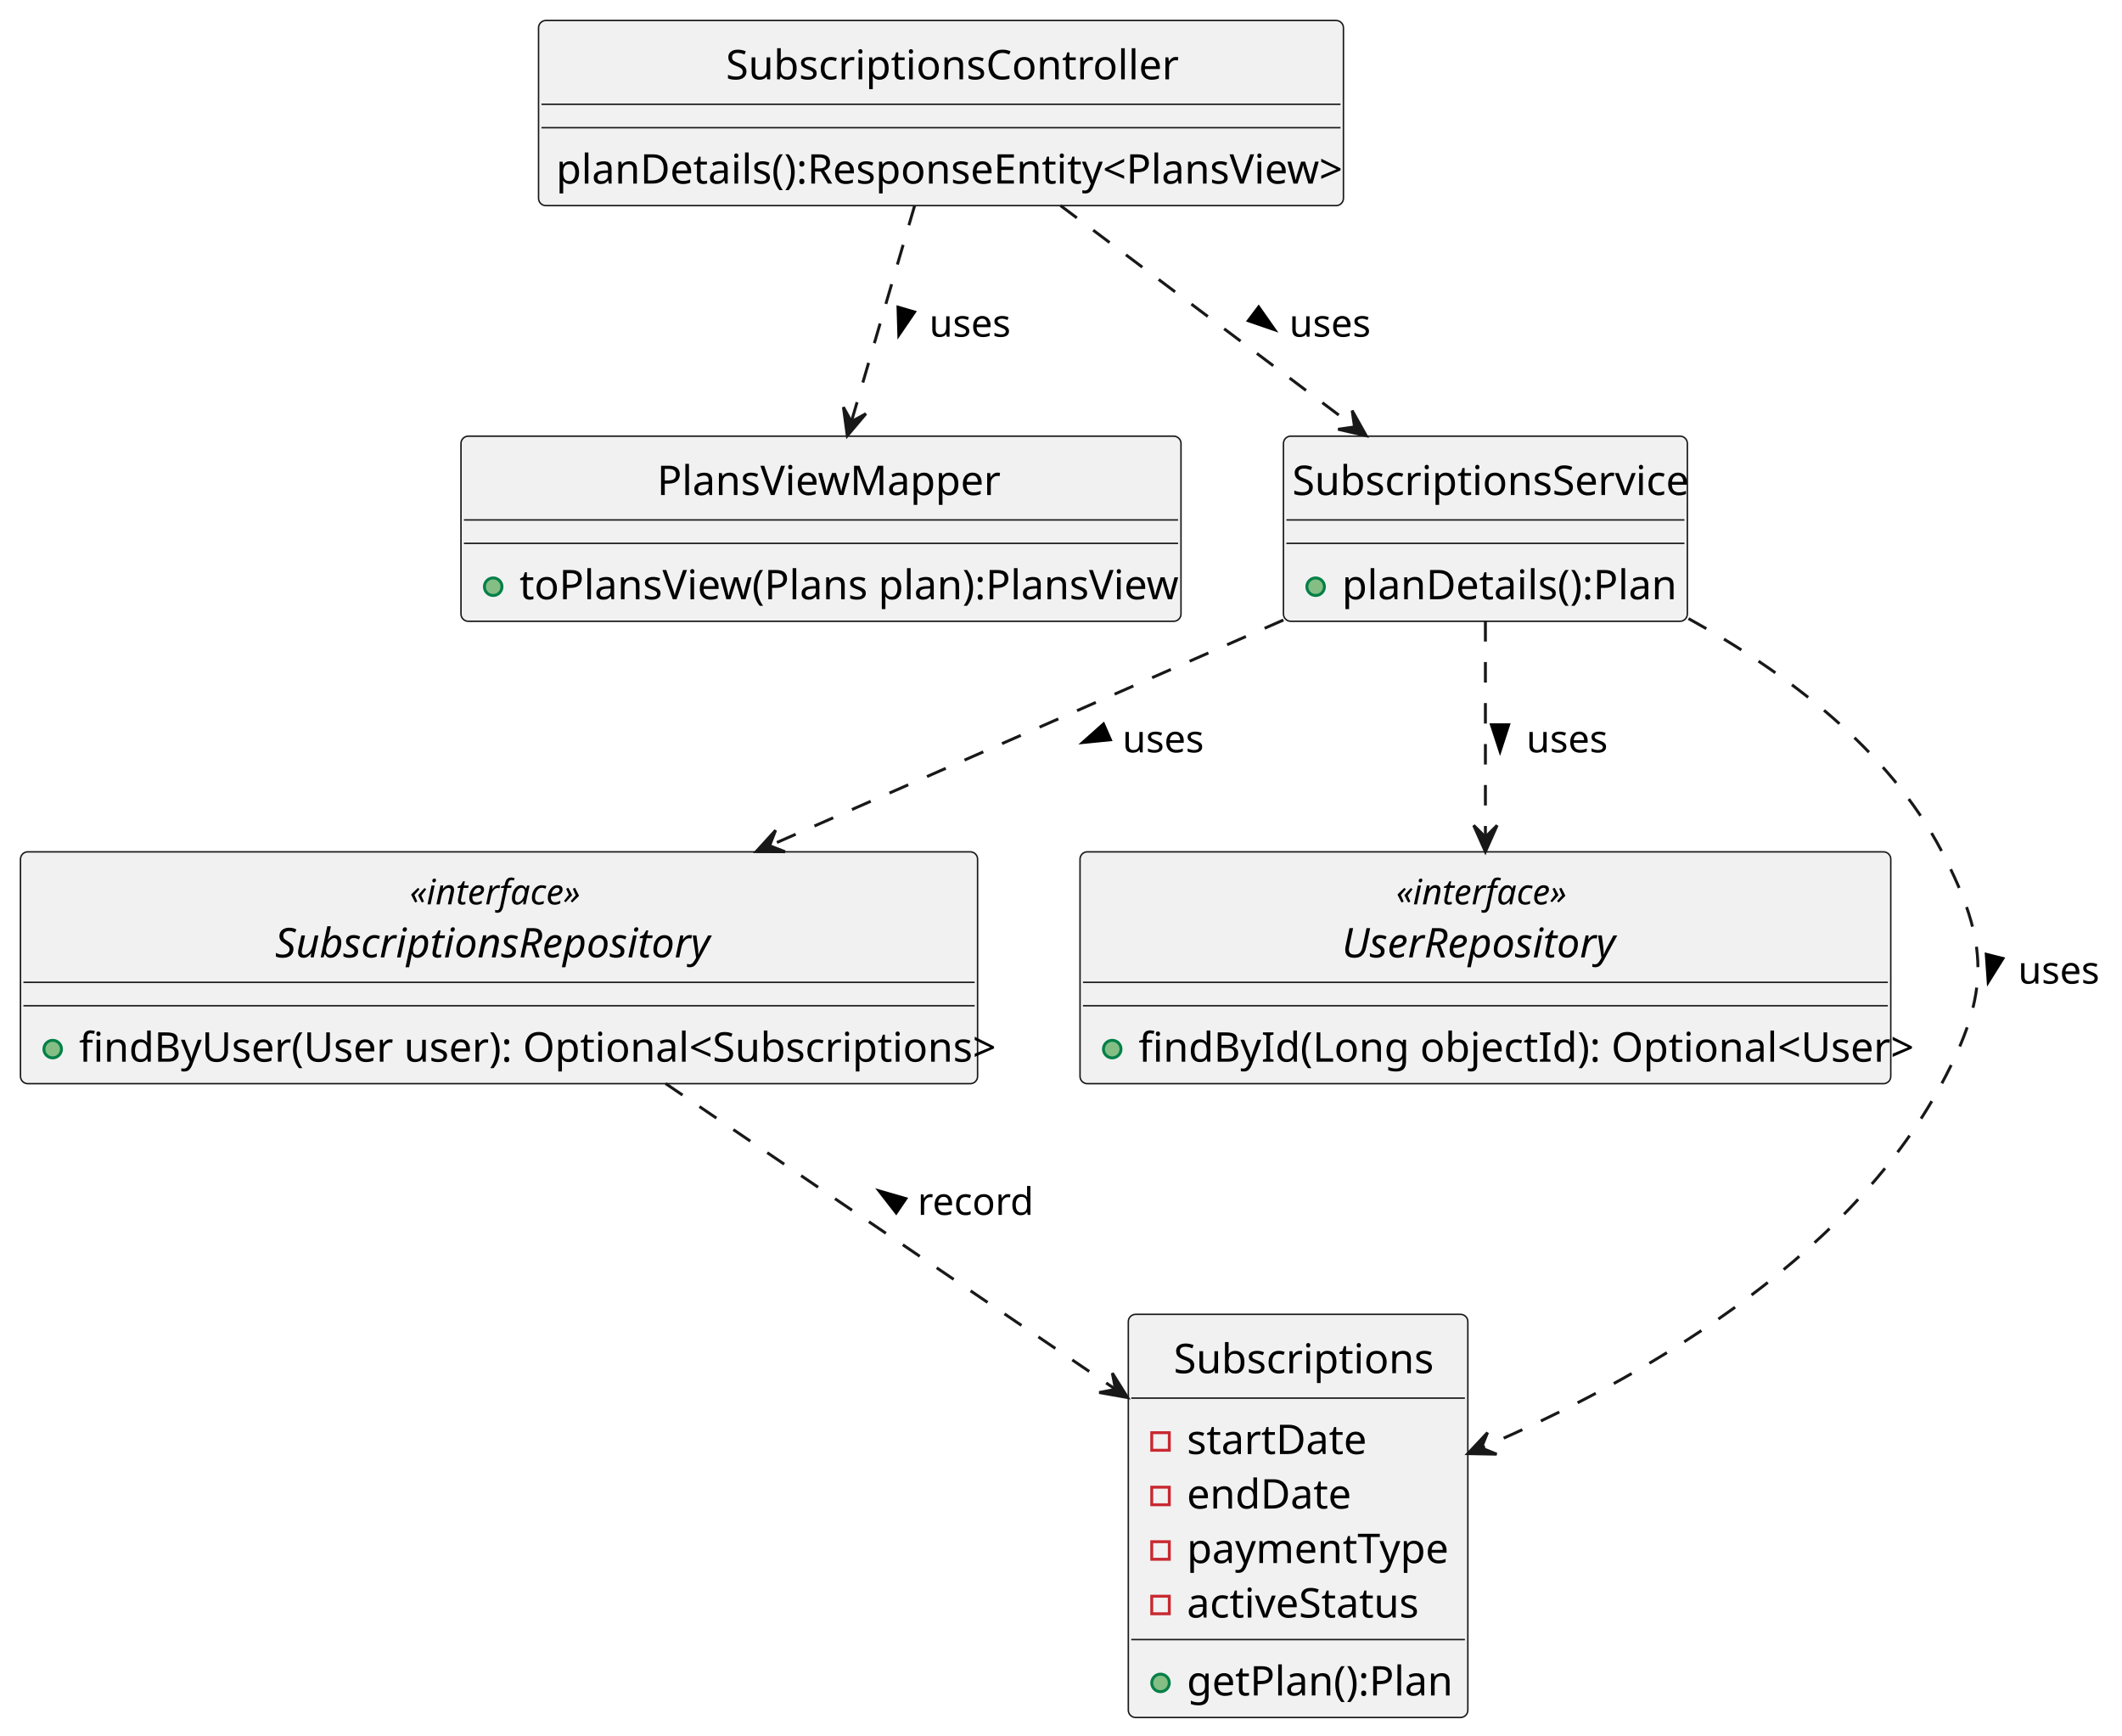
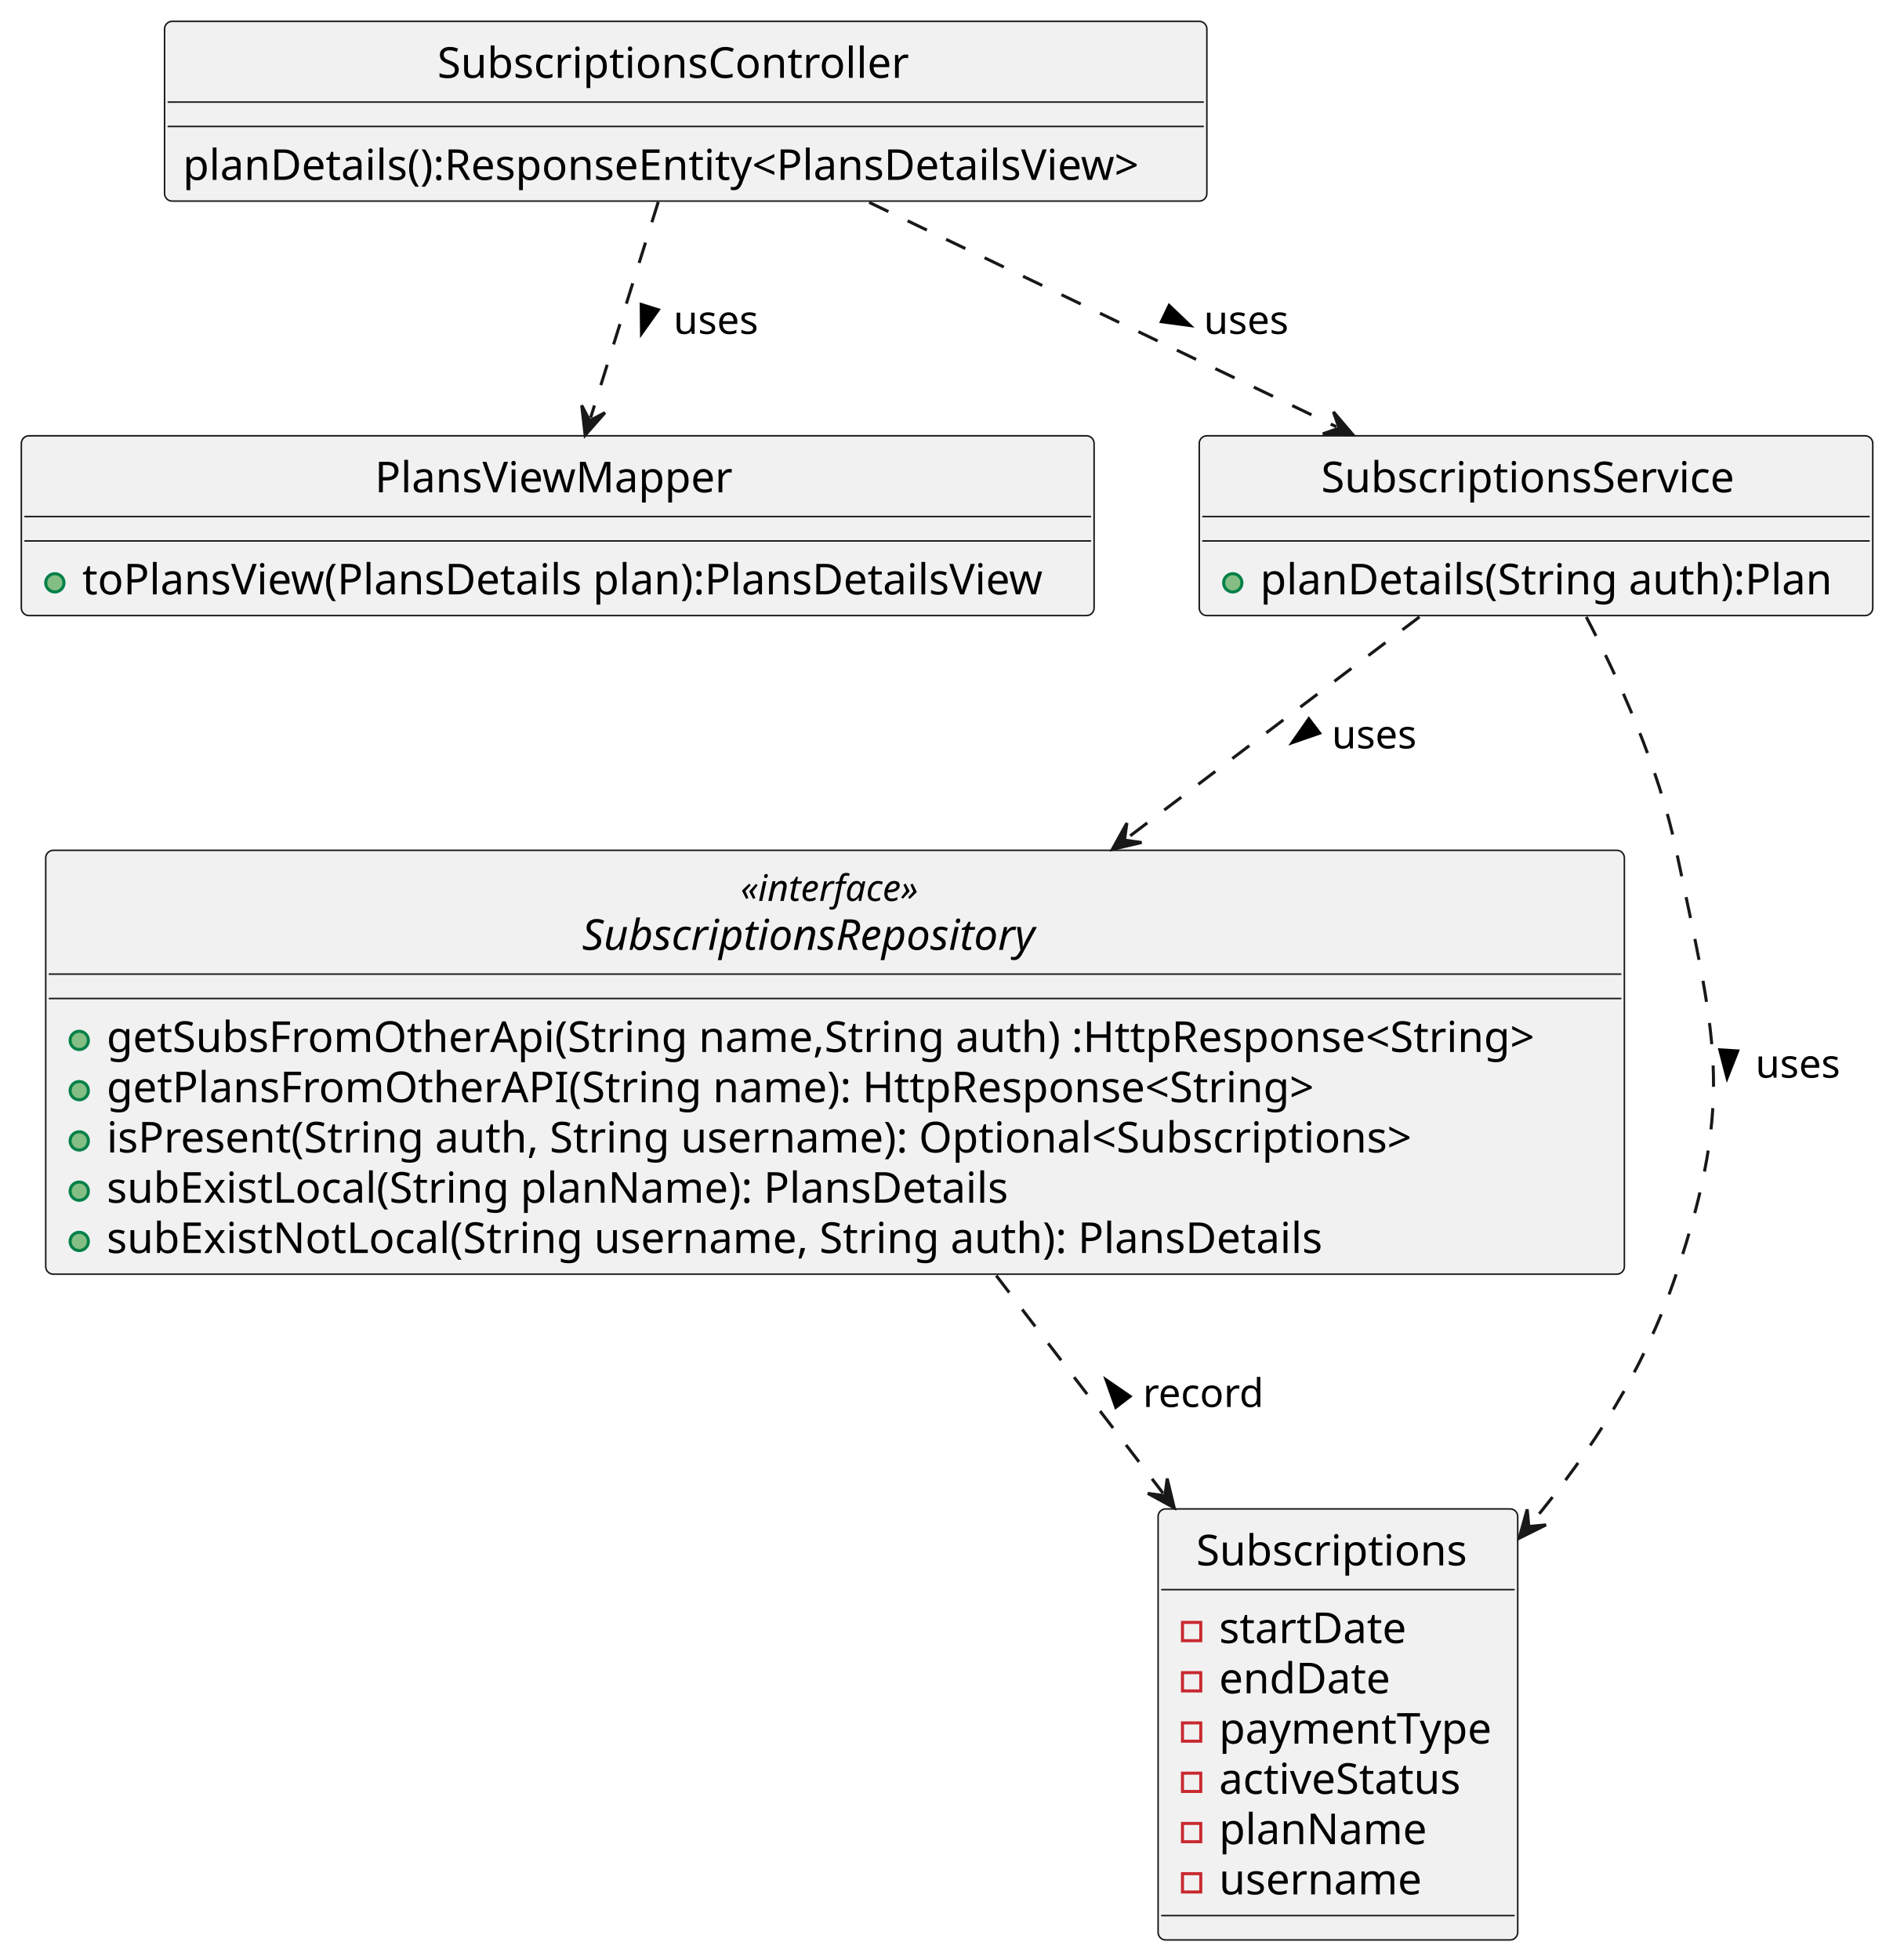
- <svg xmlns="http://www.w3.org/2000/svg" contentStyleType="text/css" height="593px" preserveAspectRatio="none" style="width:725px;height:593px;background:#FFFFFF;" version="1.1" viewBox="0 0 725 593" width="725px" zoomAndPan="magnify">
+ <svg xmlns="http://www.w3.org/2000/svg" contentStyleType="text/css" height="643px" preserveAspectRatio="none" style="width:621px;height:643px;background:#FFFFFF;" version="1.1" viewBox="0 0 621 643" width="621px" zoomAndPan="magnify">
  <defs />
  <g>
    <g id="elem_SubscriptionsRepository">
-       <rect codeLine="37" fill="#F1F1F1" height="79.203" id="SubscriptionsRepository" rx="2.5" ry="2.5" style="stroke:#181818;stroke-width:0.5;" width="327" x="7" y="291" />
-       <text fill="#000000" font-family="sans-serif" font-size="12" font-style="italic" lengthAdjust="spacing" textLength="61" x="140" y="308.949">«interface»</text>
-       <text fill="#000000" font-family="sans-serif" font-size="14" font-style="italic" lengthAdjust="spacing" textLength="153" x="94" y="327.068">SubscriptionsRepository</text>
-       <line style="stroke:#181818;stroke-width:0.5;" x1="8" x2="333" y1="335.582" y2="335.582" />
-       <line style="stroke:#181818;stroke-width:0.5;" x1="8" x2="333" y1="343.582" y2="343.582" />
-       <ellipse cx="18" cy="358.393" fill="#84BE84" rx="3" ry="3" style="stroke:#038048;stroke-width:1.0;" />
-       <text fill="#000000" font-family="sans-serif" font-size="14" lengthAdjust="spacing" textLength="301" x="27" y="362.69">findByUser(User user): Optional&lt;Subscriptions&gt;</text>
-     </g>
-     <g id="elem_UserRepository">
-       <rect codeLine="31" fill="#F1F1F1" height="79.203" id="UserRepository" rx="2.5" ry="2.5" style="stroke:#181818;stroke-width:0.5;" width="277" x="369" y="291" />
-       <text fill="#000000" font-family="sans-serif" font-size="12" font-style="italic" lengthAdjust="spacing" textLength="61" x="477" y="308.949">«interface»</text>
-       <text fill="#000000" font-family="sans-serif" font-size="14" font-style="italic" lengthAdjust="spacing" textLength="98" x="458.5" y="327.068">UserRepository</text>
-       <line style="stroke:#181818;stroke-width:0.5;" x1="370" x2="645" y1="335.582" y2="335.582" />
-       <line style="stroke:#181818;stroke-width:0.5;" x1="370" x2="645" y1="343.582" y2="343.582" />
-       <ellipse cx="380" cy="358.393" fill="#84BE84" rx="3" ry="3" style="stroke:#038048;stroke-width:1.0;" />
-       <text fill="#000000" font-family="sans-serif" font-size="14" lengthAdjust="spacing" textLength="251" x="389" y="362.69">findById(Long objectId): Optional&lt;User&gt;</text>
+       <rect codeLine="28" fill="#F1F1F1" height="139.062" id="SubscriptionsRepository" rx="2.5" ry="2.5" style="stroke:#181818;stroke-width:0.5;" width="518" x="15" y="278.95" />
+       <text fill="#000000" font-family="sans-serif" font-size="12" font-style="italic" lengthAdjust="spacing" textLength="62" x="243" y="295.552">«interface»</text>
+       <text fill="#000000" font-family="sans-serif" font-size="14" font-style="italic" lengthAdjust="spacing" textLength="166" x="191" y="311.618">SubscriptionsRepository</text>
+       <line style="stroke:#181818;stroke-width:0.5;" x1="16" x2="532" y1="319.571" y2="319.571" />
+       <line style="stroke:#181818;stroke-width:0.5;" x1="16" x2="532" y1="327.571" y2="327.571" />
+       <ellipse cx="26" cy="341.315" fill="#84BE84" rx="3" ry="3" style="stroke:#038048;stroke-width:1.0;" />
+       <text fill="#000000" font-family="sans-serif" font-size="14" lengthAdjust="spacing" textLength="492" x="35" y="345.106">getSubsFromOtherApi(String name,String auth) :HttpResponse&lt;String&gt;</text>
+       <ellipse cx="26" cy="357.803" fill="#84BE84" rx="3" ry="3" style="stroke:#038048;stroke-width:1.0;" />
+       <text fill="#000000" font-family="sans-serif" font-size="14" lengthAdjust="spacing" textLength="414" x="35" y="361.594">getPlansFromOtherAPI(String name): HttpResponse&lt;String&gt;</text>
+       <ellipse cx="26" cy="374.292" fill="#84BE84" rx="3" ry="3" style="stroke:#038048;stroke-width:1.0;" />
+       <text fill="#000000" font-family="sans-serif" font-size="14" lengthAdjust="spacing" textLength="451" x="35" y="378.083">isPresent(String auth, String username): Optional&lt;Subscriptions&gt;</text>
+       <ellipse cx="26" cy="390.78" fill="#84BE84" rx="3" ry="3" style="stroke:#038048;stroke-width:1.0;" />
+       <text fill="#000000" font-family="sans-serif" font-size="14" lengthAdjust="spacing" textLength="307" x="35" y="394.571">subExistLocal(String planName): PlansDetails</text>
+       <ellipse cx="26" cy="407.268" fill="#84BE84" rx="3" ry="3" style="stroke:#038048;stroke-width:1.0;" />
+       <text fill="#000000" font-family="sans-serif" font-size="14" lengthAdjust="spacing" textLength="414" x="35" y="411.059">subExistNotLocal(String username, String auth): PlansDetails</text>
    </g>
    <g id="elem_Subscriptions">
-       <rect codeLine="8" fill="#F1F1F1" height="137.727" id="Subscriptions" rx="2.5" ry="2.5" style="stroke:#181818;stroke-width:0.5;" width="116" x="385.5" y="449" />
-       <text fill="#000000" font-family="sans-serif" font-size="14" lengthAdjust="spacing" textLength="85" x="401" y="469.107">Subscriptions</text>
-       <line style="stroke:#181818;stroke-width:0.5;" x1="386.5" x2="500.5" y1="477.621" y2="477.621" />
-       <rect fill="none" height="6" style="stroke:#C82930;stroke-width:1.0;" width="6" x="393.5" y="489.432" />
-       <text fill="#000000" font-family="sans-serif" font-size="14" lengthAdjust="spacing" textLength="58" x="405.5" y="496.728">startDate</text>
-       <rect fill="none" height="6" style="stroke:#C82930;stroke-width:1.0;" width="6" x="393.5" y="508.053" />
-       <text fill="#000000" font-family="sans-serif" font-size="14" lengthAdjust="spacing" textLength="54" x="405.5" y="515.35">endDate</text>
-       <rect fill="none" height="6" style="stroke:#C82930;stroke-width:1.0;" width="6" x="393.5" y="526.674" />
-       <text fill="#000000" font-family="sans-serif" font-size="14" lengthAdjust="spacing" textLength="86" x="405.5" y="533.971">paymentType</text>
-       <rect fill="none" height="6" style="stroke:#C82930;stroke-width:1.0;" width="6" x="393.5" y="545.295" />
-       <text fill="#000000" font-family="sans-serif" font-size="14" lengthAdjust="spacing" textLength="77" x="405.5" y="552.592">activeStatus</text>
-       <line style="stroke:#181818;stroke-width:0.5;" x1="386.5" x2="500.5" y1="560.106" y2="560.106" />
-       <ellipse cx="396.5" cy="574.916" fill="#84BE84" rx="3" ry="3" style="stroke:#038048;stroke-width:1.0;" />
-       <text fill="#000000" font-family="sans-serif" font-size="14" lengthAdjust="spacing" textLength="90" x="405.5" y="579.213">getPlan():Plan</text>
+       <rect codeLine="7" fill="#F1F1F1" height="141.418" id="Subscriptions" rx="2.5" ry="2.5" style="stroke:#181818;stroke-width:0.5;" width="118" x="380" y="495.01" />
+       <text fill="#000000" font-family="sans-serif" font-size="14" lengthAdjust="spacing" textLength="93" x="392.5" y="513.545">Subscriptions</text>
+       <line style="stroke:#181818;stroke-width:0.5;" x1="381" x2="497" y1="521.498" y2="521.498" />
+       <rect fill="none" height="6" style="stroke:#C82930;stroke-width:1.0;" width="6" x="388" y="532.242" />
+       <text fill="#000000" font-family="sans-serif" font-size="14" lengthAdjust="spacing" textLength="62" x="400" y="539.033">startDate</text>
+       <rect fill="none" height="6" style="stroke:#C82930;stroke-width:1.0;" width="6" x="388" y="548.731" />
+       <text fill="#000000" font-family="sans-serif" font-size="14" lengthAdjust="spacing" textLength="57" x="400" y="555.522">endDate</text>
+       <rect fill="none" height="6" style="stroke:#C82930;stroke-width:1.0;" width="6" x="388" y="565.219" />
+       <text fill="#000000" font-family="sans-serif" font-size="14" lengthAdjust="spacing" textLength="92" x="400" y="572.01">paymentType</text>
+       <rect fill="none" height="6" style="stroke:#C82930;stroke-width:1.0;" width="6" x="388" y="581.707" />
+       <text fill="#000000" font-family="sans-serif" font-size="14" lengthAdjust="spacing" textLength="81" x="400" y="588.498">activeStatus</text>
+       <rect fill="none" height="6" style="stroke:#C82930;stroke-width:1.0;" width="6" x="388" y="598.196" />
+       <text fill="#000000" font-family="sans-serif" font-size="14" lengthAdjust="spacing" textLength="69" x="400" y="604.987">planName</text>
+       <rect fill="none" height="6" style="stroke:#C82930;stroke-width:1.0;" width="6" x="388" y="614.684" />
+       <text fill="#000000" font-family="sans-serif" font-size="14" lengthAdjust="spacing" textLength="68" x="400" y="621.475">username</text>
+       <line style="stroke:#181818;stroke-width:0.5;" x1="381" x2="497" y1="628.428" y2="628.428" />
    </g>
    <g id="elem_PlansViewMapper">
-       <rect codeLine="18" fill="#F1F1F1" height="63.242" id="PlansViewMapper" rx="2.5" ry="2.5" style="stroke:#181818;stroke-width:0.5;" width="246" x="157.5" y="149" />
-       <text fill="#000000" font-family="sans-serif" font-size="14" lengthAdjust="spacing" textLength="112" x="224.5" y="169.107">PlansViewMapper</text>
-       <line style="stroke:#181818;stroke-width:0.5;" x1="158.5" x2="402.5" y1="177.621" y2="177.621" />
-       <line style="stroke:#181818;stroke-width:0.5;" x1="158.5" x2="402.5" y1="185.621" y2="185.621" />
-       <ellipse cx="168.5" cy="200.432" fill="#84BE84" rx="3" ry="3" style="stroke:#038048;stroke-width:1.0;" />
-       <text fill="#000000" font-family="sans-serif" font-size="14" lengthAdjust="spacing" textLength="220" x="177.5" y="204.728">toPlansView(Plans plan):PlansView</text>
+       <rect codeLine="18" fill="#F1F1F1" height="58.977" id="PlansViewMapper" rx="2.5" ry="2.5" style="stroke:#181818;stroke-width:0.5;" width="352" x="7" y="142.97" />
+       <text fill="#000000" font-family="sans-serif" font-size="14" lengthAdjust="spacing" textLength="120" x="123" y="161.505">PlansViewMapper</text>
+       <line style="stroke:#181818;stroke-width:0.5;" x1="8" x2="358" y1="169.458" y2="169.458" />
+       <line style="stroke:#181818;stroke-width:0.5;" x1="8" x2="358" y1="177.458" y2="177.458" />
+       <ellipse cx="18" cy="191.202" fill="#84BE84" rx="3" ry="3" style="stroke:#038048;stroke-width:1.0;" />
+       <text fill="#000000" font-family="sans-serif" font-size="14" lengthAdjust="spacing" textLength="326" x="27" y="194.993">toPlansView(PlansDetails plan):PlansDetailsView</text>
    </g>
    <g id="elem_SubscriptionsController">
-       <rect codeLine="21" fill="#F1F1F1" height="63.242" id="SubscriptionsController" rx="2.5" ry="2.5" style="stroke:#181818;stroke-width:0.5;" width="275" x="184" y="7" />
-       <text fill="#000000" font-family="sans-serif" font-size="14" lengthAdjust="spacing" textLength="147" x="248" y="27.107">SubscriptionsController</text>
-       <line style="stroke:#181818;stroke-width:0.5;" x1="185" x2="458" y1="35.621" y2="35.621" />
-       <line style="stroke:#181818;stroke-width:0.5;" x1="185" x2="458" y1="43.621" y2="43.621" />
-       <text fill="#000000" font-family="sans-serif" font-size="14" lengthAdjust="spacing" textLength="263" x="190" y="62.728">planDetails():ResponseEntity&lt;PlansView&gt;</text>
+       <rect codeLine="21" fill="#F1F1F1" height="58.977" id="SubscriptionsController" rx="2.5" ry="2.5" style="stroke:#181818;stroke-width:0.5;" width="342" x="54" y="7" />
+       <text fill="#000000" font-family="sans-serif" font-size="14" lengthAdjust="spacing" textLength="163" x="143.5" y="25.535">SubscriptionsController</text>
+       <line style="stroke:#181818;stroke-width:0.5;" x1="55" x2="395" y1="33.488" y2="33.488" />
+       <line style="stroke:#181818;stroke-width:0.5;" x1="55" x2="395" y1="41.488" y2="41.488" />
+       <text fill="#000000" font-family="sans-serif" font-size="14" lengthAdjust="spacing" textLength="330" x="60" y="59.023">planDetails():ResponseEntity&lt;PlansDetailsView&gt;</text>
    </g>
    <g id="elem_SubscriptionsService">
-       <rect codeLine="24" fill="#F1F1F1" height="63.242" id="SubscriptionsService" rx="2.5" ry="2.5" style="stroke:#181818;stroke-width:0.5;" width="138" x="438.5" y="149" />
-       <text fill="#000000" font-family="sans-serif" font-size="14" lengthAdjust="spacing" textLength="132" x="441.5" y="169.107">SubscriptionsService</text>
-       <line style="stroke:#181818;stroke-width:0.5;" x1="439.5" x2="575.5" y1="177.621" y2="177.621" />
-       <line style="stroke:#181818;stroke-width:0.5;" x1="439.5" x2="575.5" y1="185.621" y2="185.621" />
-       <ellipse cx="449.5" cy="200.432" fill="#84BE84" rx="3" ry="3" style="stroke:#038048;stroke-width:1.0;" />
-       <text fill="#000000" font-family="sans-serif" font-size="14" lengthAdjust="spacing" textLength="112" x="458.5" y="204.728">planDetails():Plan</text>
+       <rect codeLine="24" fill="#F1F1F1" height="58.977" id="SubscriptionsService" rx="2.5" ry="2.5" style="stroke:#181818;stroke-width:0.5;" width="221" x="393.5" y="142.97" />
+       <text fill="#000000" font-family="sans-serif" font-size="14" lengthAdjust="spacing" textLength="141" x="433.5" y="161.505">SubscriptionsService</text>
+       <line style="stroke:#181818;stroke-width:0.5;" x1="394.5" x2="613.5" y1="169.458" y2="169.458" />
+       <line style="stroke:#181818;stroke-width:0.5;" x1="394.5" x2="613.5" y1="177.458" y2="177.458" />
+       <ellipse cx="404.5" cy="191.202" fill="#84BE84" rx="3" ry="3" style="stroke:#038048;stroke-width:1.0;" />
+       <text fill="#000000" font-family="sans-serif" font-size="14" lengthAdjust="spacing" textLength="195" x="413.5" y="194.993">planDetails(String auth):Plan</text>
    </g>
    <g id="link_SubscriptionsController_SubscriptionsService">
-       <path codeLine="44" d="M362.32,70.22 C392,92.56 432.16,122.79 462.72,145.79 " fill="none" id="SubscriptionsController-to-SubscriptionsService" style="stroke:#181818;stroke-width:1.0;stroke-dasharray:7.0,7.0;" />
-       <polygon fill="#181818" points="466.78,148.85,461.98,140.25,462.78,145.85,457.18,146.65,466.78,148.85" style="stroke:#181818;stroke-width:1.0;" />
-       <polygon fill="#000000" points="435.495,112.652,430.036,104.865,426.501,109.561,435.495,112.652" style="stroke:#000000;stroke-width:1.0;" />
-       <text fill="#000000" font-family="sans-serif" font-size="13" lengthAdjust="spacing" textLength="28" x="440.5" y="115.028">uses</text>
+       <path codeLine="41" d="M285.2,66.39 C332.13,88.93 391.591,117.482 438.502,140.012 " fill="none" id="SubscriptionsController-to-SubscriptionsService" style="stroke:#181818;stroke-width:1.0;stroke-dasharray:7.0,7.0;" />
+       <polygon fill="#181818" points="443.91,142.61,437.529,135.108,439.403,140.445,434.065,142.319,443.91,142.61" style="stroke:#181818;stroke-width:1.0;" />
+       <polygon fill="#000000" points="390.507,106.79,383.626,100.225,381.081,105.523,390.507,106.79" style="stroke:#000000;stroke-width:1.0;" />
+       <text fill="#000000" font-family="sans-serif" font-size="13" lengthAdjust="spacing" textLength="29" x="395" y="109.538">uses</text>
    </g>
    <g id="link_SubscriptionsService_SubscriptionsRepository">
-       <path codeLine="45" d="M438.49,211.81 C387.83,234.06 318.46,264.52 263,288.88 " fill="none" id="SubscriptionsService-to-SubscriptionsRepository" style="stroke:#181818;stroke-width:1.0;stroke-dasharray:7.0,7.0;" />
-       <polygon fill="#181818" points="258.36,290.92,268.209,290.963,262.938,288.909,264.991,283.638,258.36,290.92" style="stroke:#181818;stroke-width:1.0;" />
-       <polygon fill="#000000" points="369.922,253.656,379.385,252.71,377.022,247.328,369.922,253.656" style="stroke:#000000;stroke-width:1.0;" />
-       <text fill="#000000" font-family="sans-serif" font-size="13" lengthAdjust="spacing" textLength="28" x="383.5" y="257.028">uses</text>
-     </g>
-     <g id="link_SubscriptionsService_UserRepository">
-       <path codeLine="46" d="M507.5,212.17 C507.5,233.42 507.5,262.03 507.5,285.69 " fill="none" id="SubscriptionsService-to-UserRepository" style="stroke:#181818;stroke-width:1.0;stroke-dasharray:7.0,7.0;" />
-       <polygon fill="#181818" points="507.5,290.96,511.5,281.96,507.5,285.96,503.5,281.96,507.5,290.96" style="stroke:#181818;stroke-width:1.0;" />
-       <polygon fill="#000000" points="512.5,256.646,515.439,247.6,509.561,247.6,512.5,256.646" style="stroke:#000000;stroke-width:1.0;" />
-       <text fill="#000000" font-family="sans-serif" font-size="13" lengthAdjust="spacing" textLength="28" x="521.5" y="257.028">uses</text>
+       <path codeLine="42" d="M465.76,202.39 C438.3,223.17 404.875,248.46 369.775,275.01 " fill="none" id="SubscriptionsService-to-SubscriptionsRepository" style="stroke:#181818;stroke-width:1.0;stroke-dasharray:7.0,7.0;" />
+       <polygon fill="#181818" points="364.99,278.63,374.581,276.391,368.978,275.614,369.755,270.01,364.99,278.63" style="stroke:#181818;stroke-width:1.0;" />
+       <polygon fill="#000000" points="424.013,243.622,432.999,240.508,429.453,235.821,424.013,243.622" style="stroke:#000000;stroke-width:1.0;" />
+       <text fill="#000000" font-family="sans-serif" font-size="13" lengthAdjust="spacing" textLength="29" x="437" y="245.518">uses</text>
    </g>
    <g id="link_SubscriptionsService_Subscriptions">
-       <path codeLine="47" d="M576.89,211.32 C609.47,229.29 645.11,255.62 663.5,291 C679.69,322.15 680.05,339.03 663.5,370 C630.5,431.74 558.82,472.07 506.21,494.6 " fill="none" id="SubscriptionsService-to-Subscriptions" style="stroke:#181818;stroke-width:1.0;stroke-dasharray:7.0,7.0;" />
-       <polygon fill="#181818" points="501.5,496.59,511.347,496.773,506.106,494.645,508.235,489.404,501.5,496.59" style="stroke:#181818;stroke-width:1.0;" />
-       <polygon fill="#000000" points="679.29,335.497,684.331,327.432,678.628,326.009,679.29,335.497" style="stroke:#000000;stroke-width:1.0;" />
-       <text fill="#000000" font-family="sans-serif" font-size="13" lengthAdjust="spacing" textLength="28" x="689.5" y="336.028">uses</text>
+       <path codeLine="43" d="M520.49,202.39 C531.26,223 544.33,251.76 550,278.95 C562.62,339.45 569.67,359.42 550,418.01 C539.38,449.65 522.757,475.289 502.277,500.019 " fill="none" id="SubscriptionsService-to-Subscriptions" style="stroke:#181818;stroke-width:1.0;stroke-dasharray:7.0,7.0;" />
+       <polygon fill="#181818" points="498.45,504.64,507.271,500.26,501.639,500.789,501.11,495.157,498.45,504.64" style="stroke:#181818;stroke-width:1.0;" />
+       <polygon fill="#000000" points="566.695,353.626,570.181,344.777,564.314,344.418,566.695,353.626" style="stroke:#000000;stroke-width:1.0;" />
+       <text fill="#000000" font-family="sans-serif" font-size="13" lengthAdjust="spacing" textLength="29" x="576" y="353.548">uses</text>
    </g>
    <g id="link_SubscriptionsRepository_Subscriptions">
-       <path codeLine="48" d="M227.4,370.16 C272.3,400.67 334.86,443.18 381.12,474.61 " fill="none" id="SubscriptionsRepository-to-Subscriptions" style="stroke:#181818;stroke-width:1.0;stroke-dasharray:7.0,7.0;" />
-       <polygon fill="#181818" points="385.26,477.43,380.043,469.076,381.117,474.63,375.563,475.704,385.26,477.43" style="stroke:#181818;stroke-width:1.0;" />
-       <polygon fill="#000000" points="300.364,406.835,306.194,414.35,309.498,409.488,300.364,406.835" style="stroke:#000000;stroke-width:1.0;" />
-       <text fill="#000000" font-family="sans-serif" font-size="13" lengthAdjust="spacing" textLength="36" x="313.5" y="415.028">record</text>
+       <path codeLine="44" d="M326.89,418.47 C345.55,442.82 362.899,465.448 381.629,489.878 " fill="none" id="SubscriptionsRepository-to-Subscriptions" style="stroke:#181818;stroke-width:1.0;stroke-dasharray:7.0,7.0;" />
+       <polygon fill="#181818" points="385.28,494.64,382.978,485.064,382.238,490.672,376.63,489.931,385.28,494.64" style="stroke:#181818;stroke-width:1.0;" />
+       <polygon fill="#000000" points="362.958,452.697,366.128,461.664,370.793,458.088,362.958,452.697" style="stroke:#000000;stroke-width:1.0;" />
+       <text fill="#000000" font-family="sans-serif" font-size="13" lengthAdjust="spacing" textLength="40" x="375" y="461.578">record</text>
    </g>
    <g id="link_SubscriptionsController_PlansViewMapper">
-       <path codeLine="49" d="M312.5,70.22 C306.15,91.92 297.61,121.07 290.95,143.81 " fill="none" id="SubscriptionsController-to-PlansViewMapper" style="stroke:#181818;stroke-width:1.0;stroke-dasharray:7.0,7.0;" />
-       <polygon fill="#181818" points="289.48,148.85,295.84,141.33,290.88,144.05,288.16,139.09,289.48,148.85" style="stroke:#181818;stroke-width:1.0;" />
-       <polygon fill="#000000" points="307.095,114.444,312.457,106.589,306.816,104.938,307.095,114.444" style="stroke:#000000;stroke-width:1.0;" />
-       <text fill="#000000" font-family="sans-serif" font-size="13" lengthAdjust="spacing" textLength="28" x="317.5" y="115.028">uses</text>
+       <path codeLine="45" d="M215.99,66.23 C208.9,88.83 200.874,114.444 193.794,137.044 " fill="none" id="SubscriptionsController-to-PlansViewMapper" style="stroke:#181818;stroke-width:1.0;stroke-dasharray:7.0,7.0;" />
+       <polygon fill="#181818" points="192,142.77,198.508,135.377,193.495,137.999,190.874,132.986,192,142.77" style="stroke:#181818;stroke-width:1.0;" />
+       <polygon fill="#000000" points="210.505,109.396,216.014,101.644,210.405,99.886,210.505,109.396" style="stroke:#000000;stroke-width:1.0;" />
+       <text fill="#000000" font-family="sans-serif" font-size="13" lengthAdjust="spacing" textLength="29" x="221" y="109.538">uses</text>
    </g>
  </g>
</svg>
